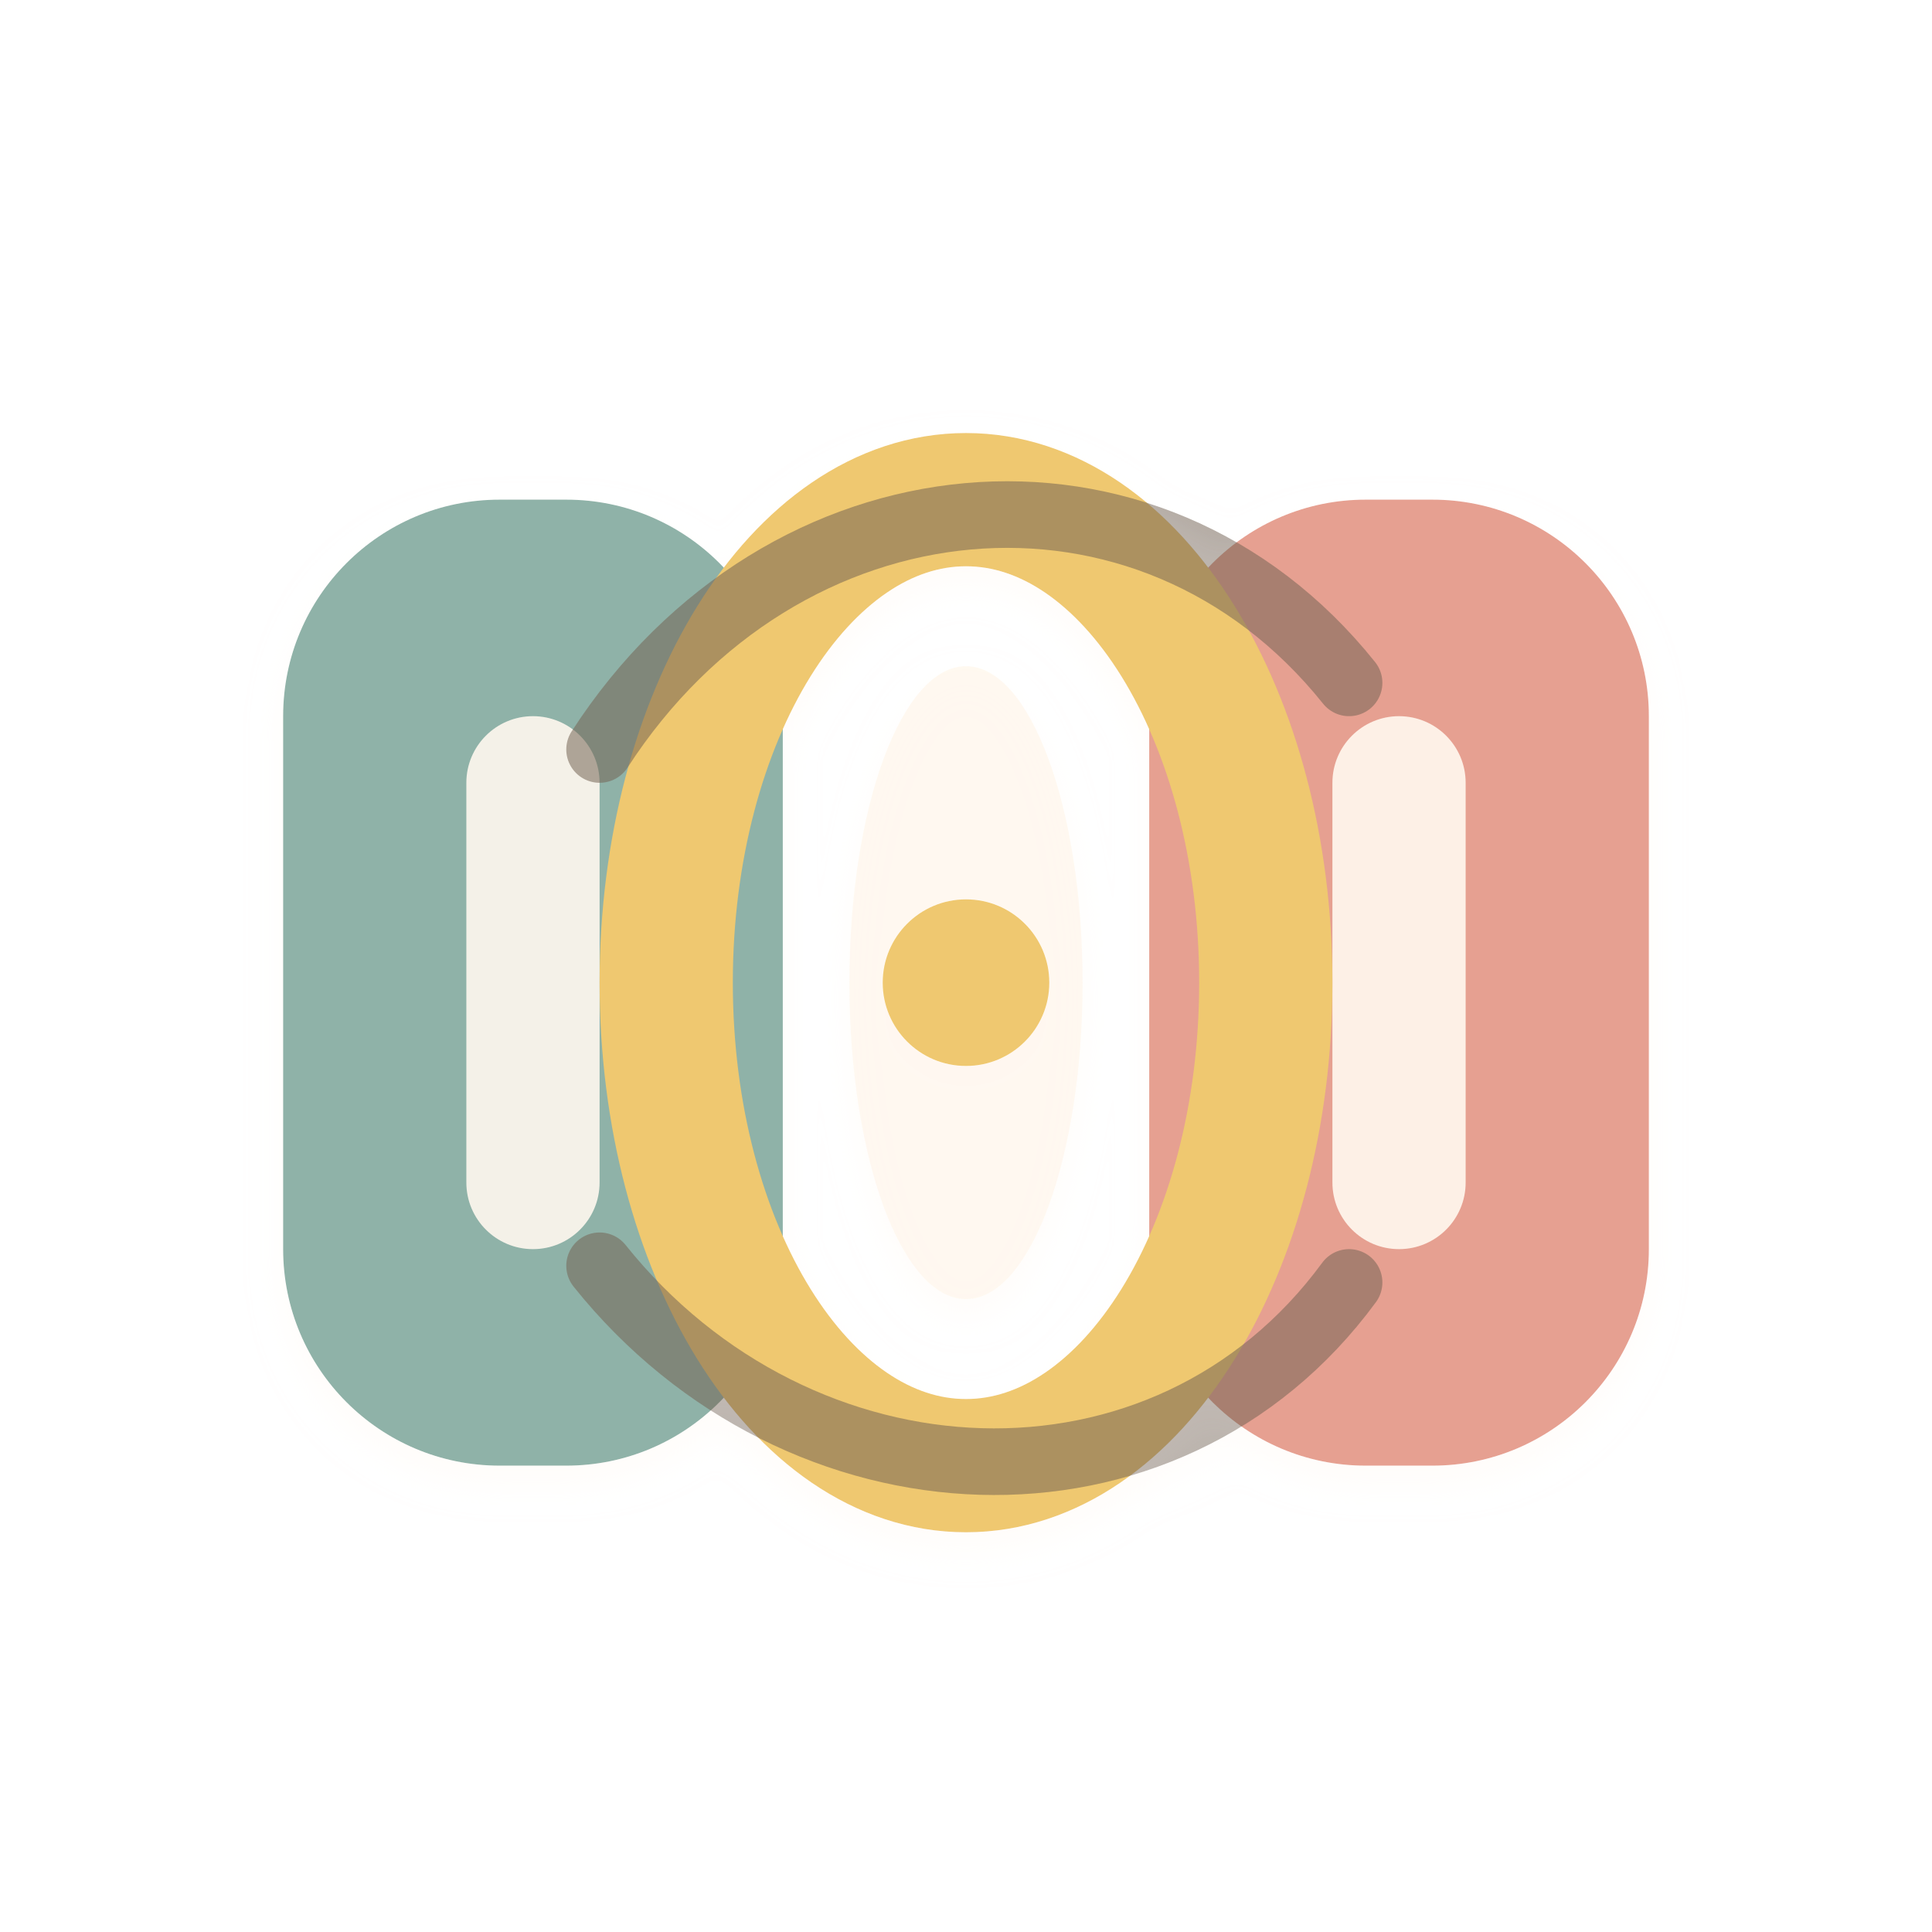
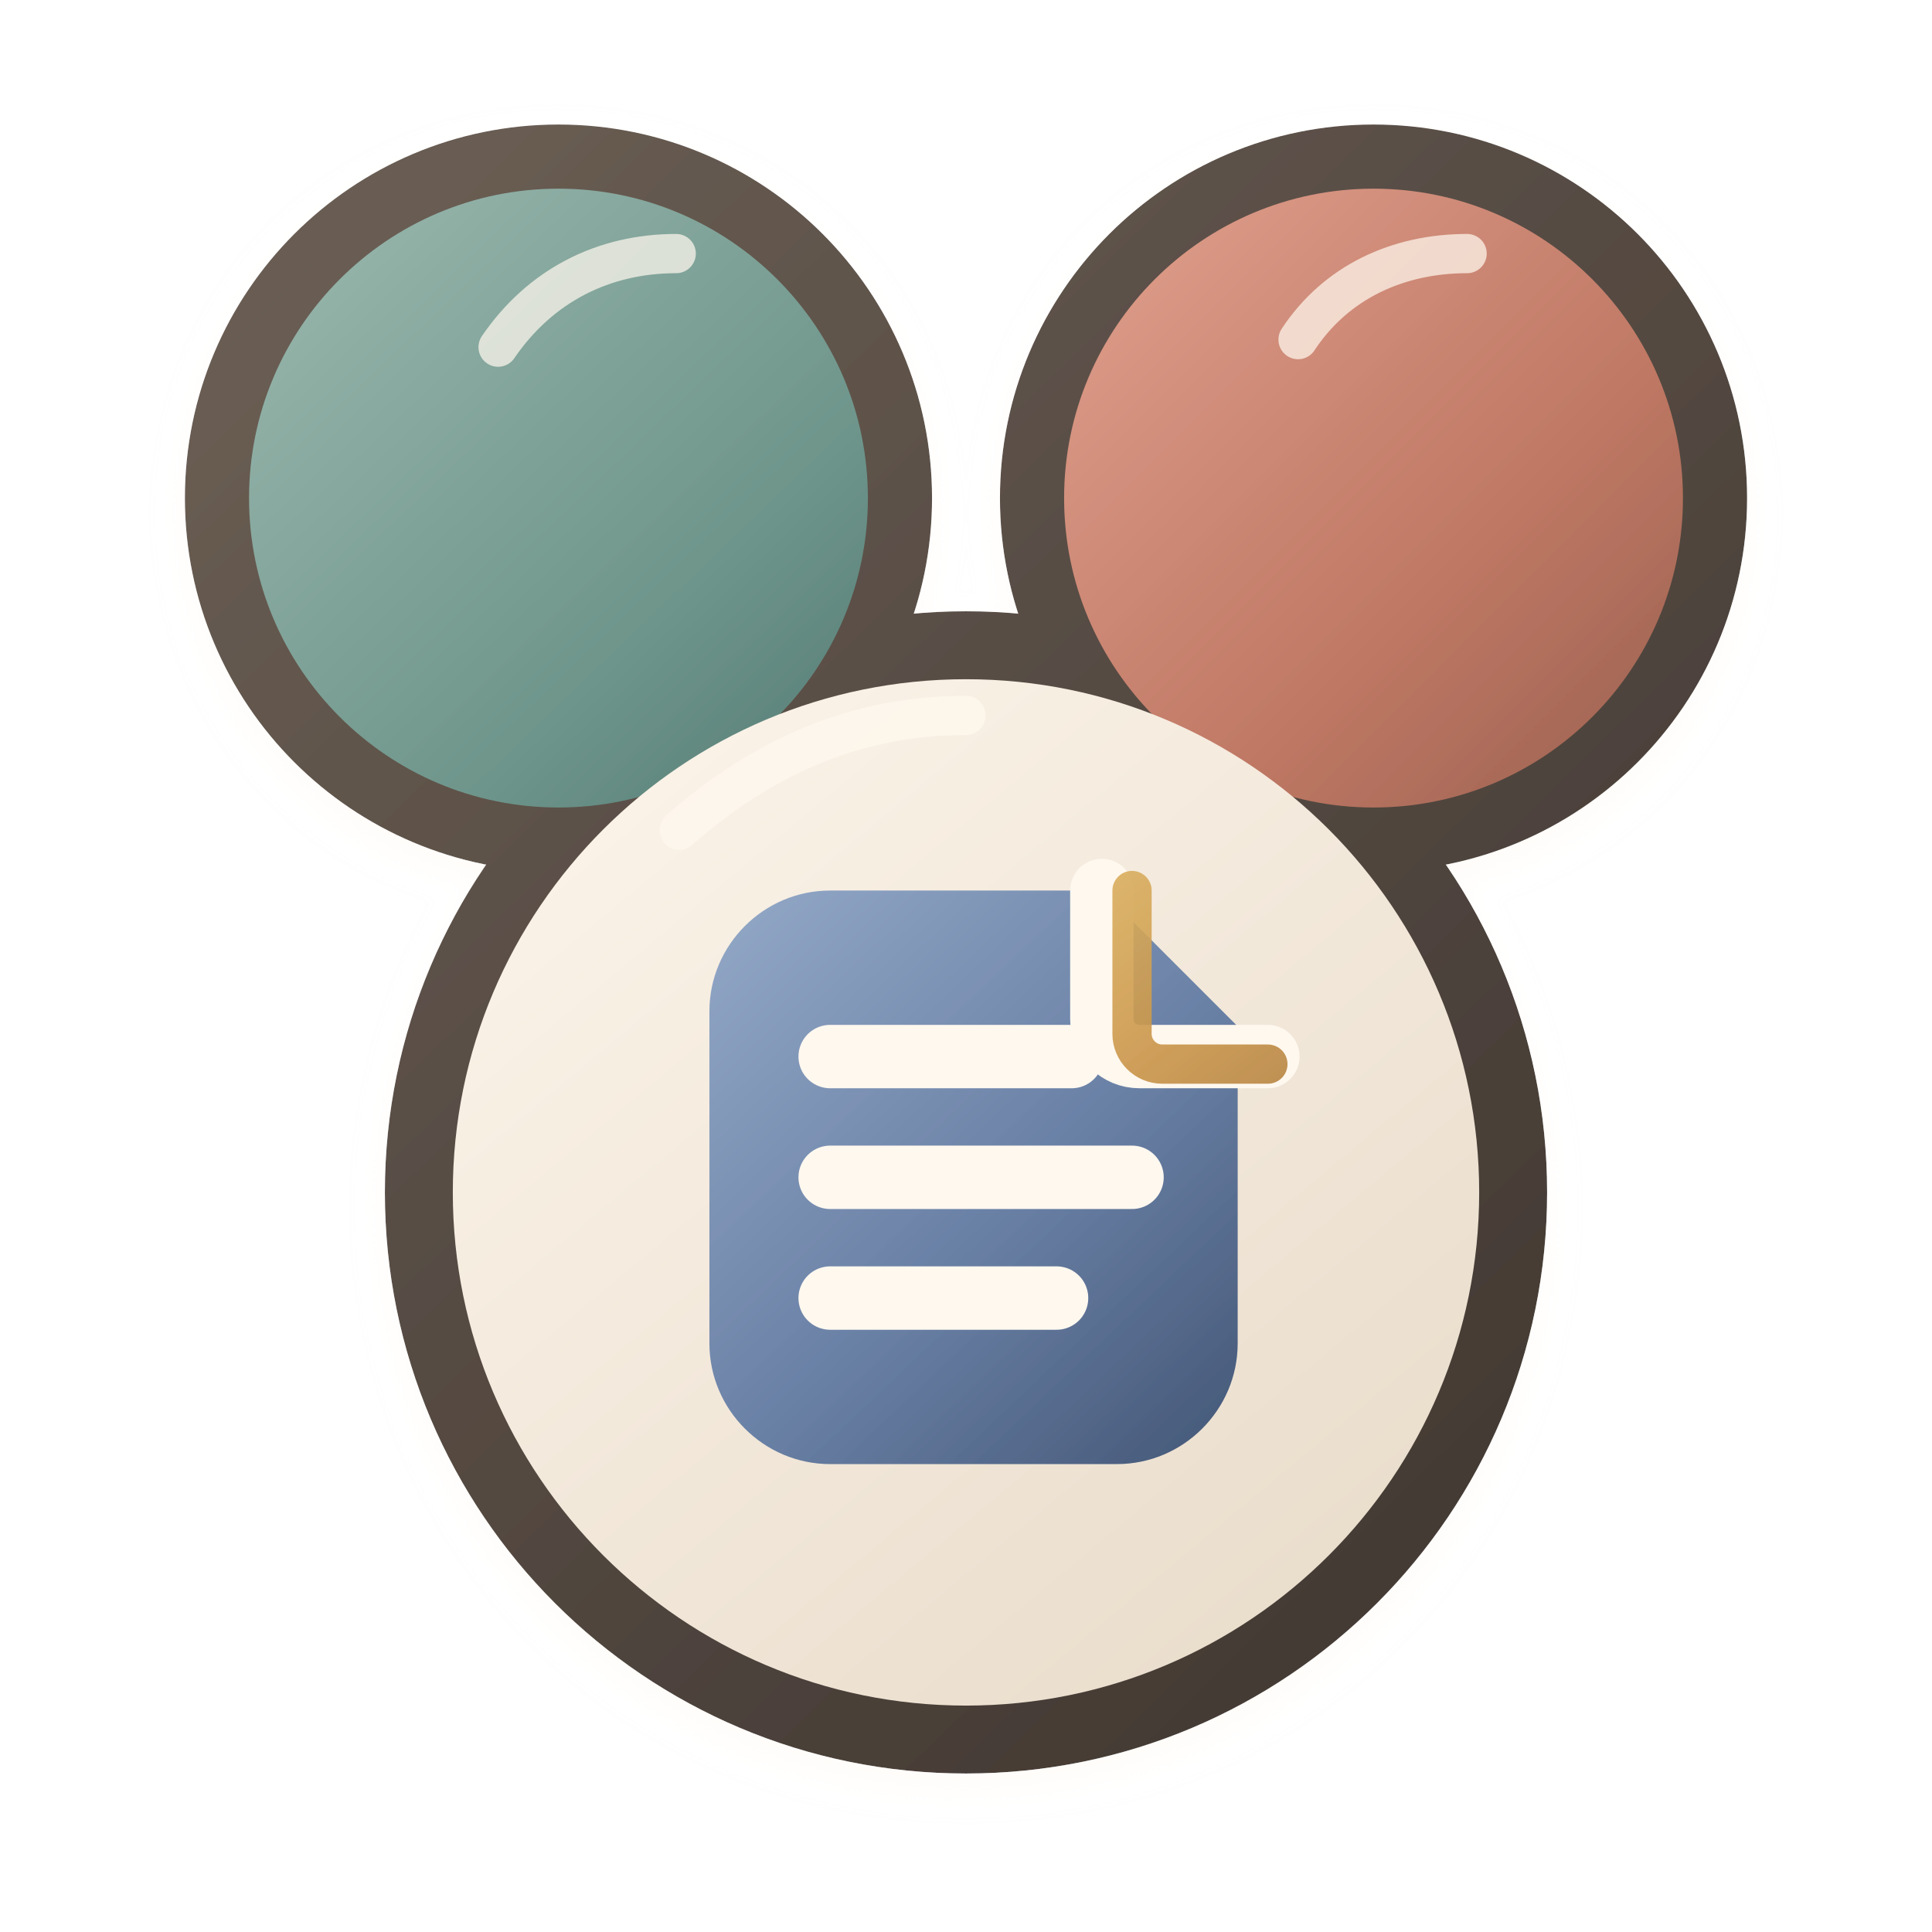
- <svg xmlns="http://www.w3.org/2000/svg" width="128" height="128" viewBox="6 6 116 116" role="img" aria-label="FluxCell icon">
+ <svg xmlns="http://www.w3.org/2000/svg" width="128" height="128" viewBox="0 0 128 128" role="img" aria-label="phd icon">
  <defs>
-     <filter id="d" x="-35%" y="-35%" width="170%" height="170%">
-       <feDropShadow dx="0" dy="10" stdDeviation="6" flood-color="#2b211d" flood-opacity=".14" />
-       <feDropShadow dx="0" dy="1" stdDeviation="1" flood-color="#fffaf4" flood-opacity=".5" />
+     <filter id="shadow" x="-30%" y="-30%" width="160%" height="160%" color-interpolation-filters="sRGB">
+       <feDropShadow dx="0" dy="9" stdDeviation="6" flood-color="#2b211d" flood-opacity=".16" />
+       <feDropShadow dx="0" dy="1" stdDeviation="1" flood-color="#fffaf4" flood-opacity=".52" />
    </filter>
-     <linearGradient id="cream" x1="18" y1="18" x2="108" y2="114">
+     <linearGradient id="ink" x1="18" y1="18" x2="110" y2="112" gradientUnits="userSpaceOnUse">
+       <stop stop-color="#695d53" />
+       <stop offset="1" stop-color="#3e352f" />
+     </linearGradient>
+     <linearGradient id="leftEar" x1="16" y1="14" x2="62" y2="62" gradientUnits="userSpaceOnUse">
+       <stop stop-color="#9bb8ae" />
+       <stop offset=".58" stop-color="#6e958b" />
+       <stop offset="1" stop-color="#486d68" />
+     </linearGradient>
+     <linearGradient id="rightEar" x1="66" y1="14" x2="114" y2="62" gradientUnits="userSpaceOnUse">
+       <stop stop-color="#e3a391" />
+       <stop offset=".56" stop-color="#bf7864" />
+       <stop offset="1" stop-color="#8b5748" />
+     </linearGradient>
+     <linearGradient id="face" x1="30" y1="36" x2="95" y2="114" gradientUnits="userSpaceOnUse">
      <stop stop-color="#fff8ef" />
-       <stop offset="1" stop-color="#eadbc8" />
+       <stop offset="1" stop-color="#e7dac8" />
    </linearGradient>
-     <linearGradient id="teal" x1="18" y1="20" x2="108" y2="112">
-       <stop stop-color="#8fb2a8" />
-       <stop offset=".56" stop-color="#5f897f" />
-       <stop offset="1" stop-color="#3f665f" />
+     <linearGradient id="page" x1="48" y1="56" x2="84" y2="94" gradientUnits="userSpaceOnUse">
+       <stop stop-color="#96abc9" />
+       <stop offset=".58" stop-color="#6980a5" />
+       <stop offset="1" stop-color="#455878" />
    </linearGradient>
-     <linearGradient id="clay" x1="18" y1="18" x2="108" y2="114">
-       <stop stop-color="#e6a091" />
-       <stop offset=".55" stop-color="#c17660" />
-       <stop offset="1" stop-color="#8b5846" />
-     </linearGradient>
-     <linearGradient id="gold" x1="20" y1="16" x2="108" y2="112">
-       <stop stop-color="#efc86f" />
-       <stop offset=".58" stop-color="#c68f46" />
-       <stop offset="1" stop-color="#8d6230" />
-     </linearGradient>
-     <linearGradient id="line" x1="18" y1="14" x2="108" y2="116">
-       <stop stop-color="#756454" />
-       <stop offset="1" stop-color="#4a3d33" />
+     <linearGradient id="gold" x1="50" y1="55" x2="80" y2="94" gradientUnits="userSpaceOnUse">
+       <stop stop-color="#f1d37d" />
+       <stop offset=".56" stop-color="#ca964a" />
+       <stop offset="1" stop-color="#906433" />
    </linearGradient>
  </defs>
-   <g filter="url(#d)">
-     <rect x="23" y="36" width="30" height="58" rx="13" fill="url(#teal)" />
-     <rect x="75" y="36" width="30" height="58" rx="13" fill="url(#clay)" />
-     <rect x="34" y="49" width="8" height="32" rx="4" fill="url(#cream)" opacity=".9" />
-     <rect x="86" y="49" width="8" height="32" rx="4" fill="url(#cream)" opacity=".9" />
-     <ellipse cx="64" cy="65" rx="18" ry="29" fill="none" stroke="url(#gold)" stroke-width="8" />
-     <ellipse cx="64" cy="65" rx="7" ry="19" fill="url(#cream)" opacity=".92" />
-     <path d="M42 51c11-17 33-19 45-4M42 82c12 15 34 16 45 1" fill="none" stroke="url(#line)" stroke-width="4" stroke-linecap="round" opacity=".55" />
-     <circle cx="64" cy="65" r="5" fill="url(#gold)" />
+   <g filter="url(#shadow)">
+     <circle cx="37" cy="33" r="20.5" fill="none" stroke="url(#ink)" stroke-width="8.5" />
+     <circle cx="91" cy="33" r="20.5" fill="none" stroke="url(#ink)" stroke-width="8.5" />
+     <circle cx="64" cy="79" r="34" fill="none" stroke="url(#ink)" stroke-width="9" />
+     <circle cx="37" cy="33" r="20.5" fill="url(#leftEar)" />
+     <circle cx="91" cy="33" r="20.5" fill="url(#rightEar)" />
+     <circle cx="64" cy="79" r="34" fill="url(#face)" />
+     <path d="M55 59h18l9 9v21c0 4.4-3.6 8-8 8H55c-4.4 0-8-3.6-8-8V67c0-4.4 3.6-8 8-8Z" fill="url(#page)" />
+     <path d="M73 59v8.5c0 1.4 1.1 2.5 2.5 2.5H84" fill="none" stroke="#fff8ef" stroke-width="4.2" stroke-linecap="round" stroke-linejoin="round" />
+     <path d="M55 70h16M55 78h20M55 86h15" fill="none" stroke="#fff8ef" stroke-width="4.2" stroke-linecap="round" />
+     <path d="M75 59v9.5c0 1.1.9 2 2 2h7" fill="none" stroke="url(#gold)" stroke-width="2.6" stroke-linecap="round" stroke-linejoin="round" opacity=".9" />
+     <path d="M33 23c2.8-4.1 7-6.2 11.8-6.2M86 22.5c2.5-3.8 6.6-5.7 11.2-5.7M45 55c5.8-5.1 12-7.6 19-7.6" fill="none" stroke="#fff8ef" stroke-width="2.6" stroke-linecap="round" opacity=".72" />
  </g>
</svg>
